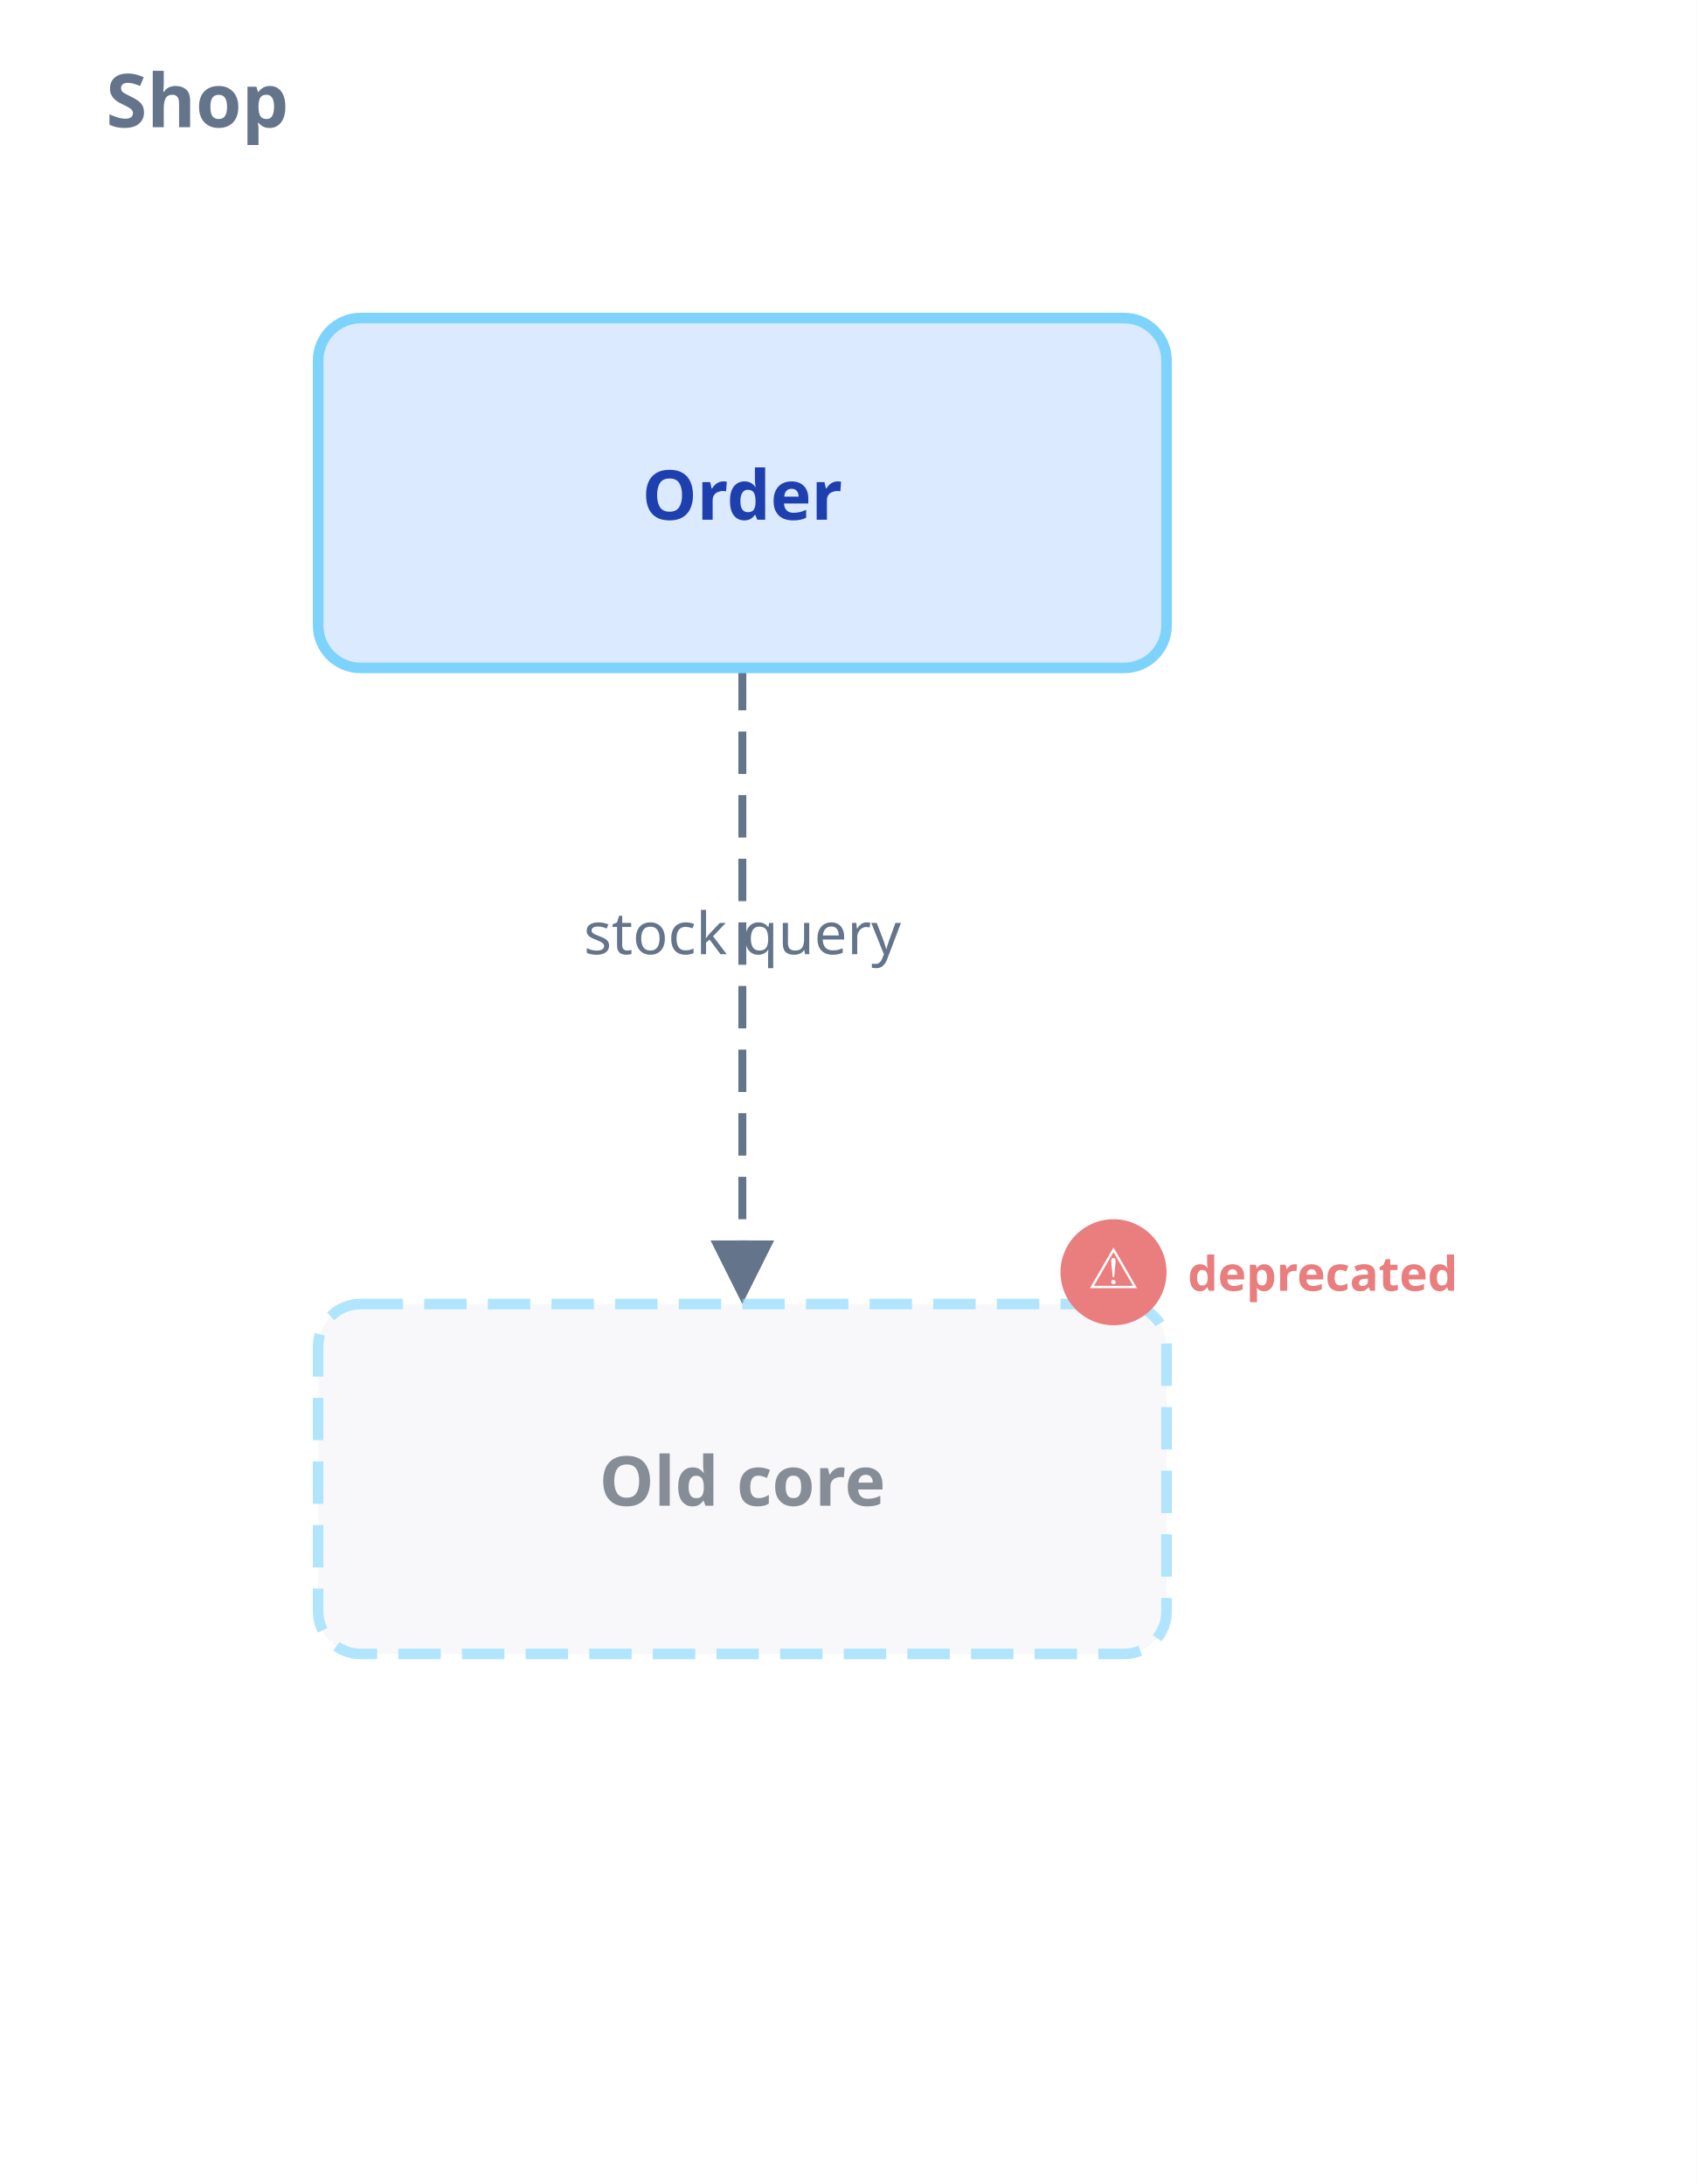
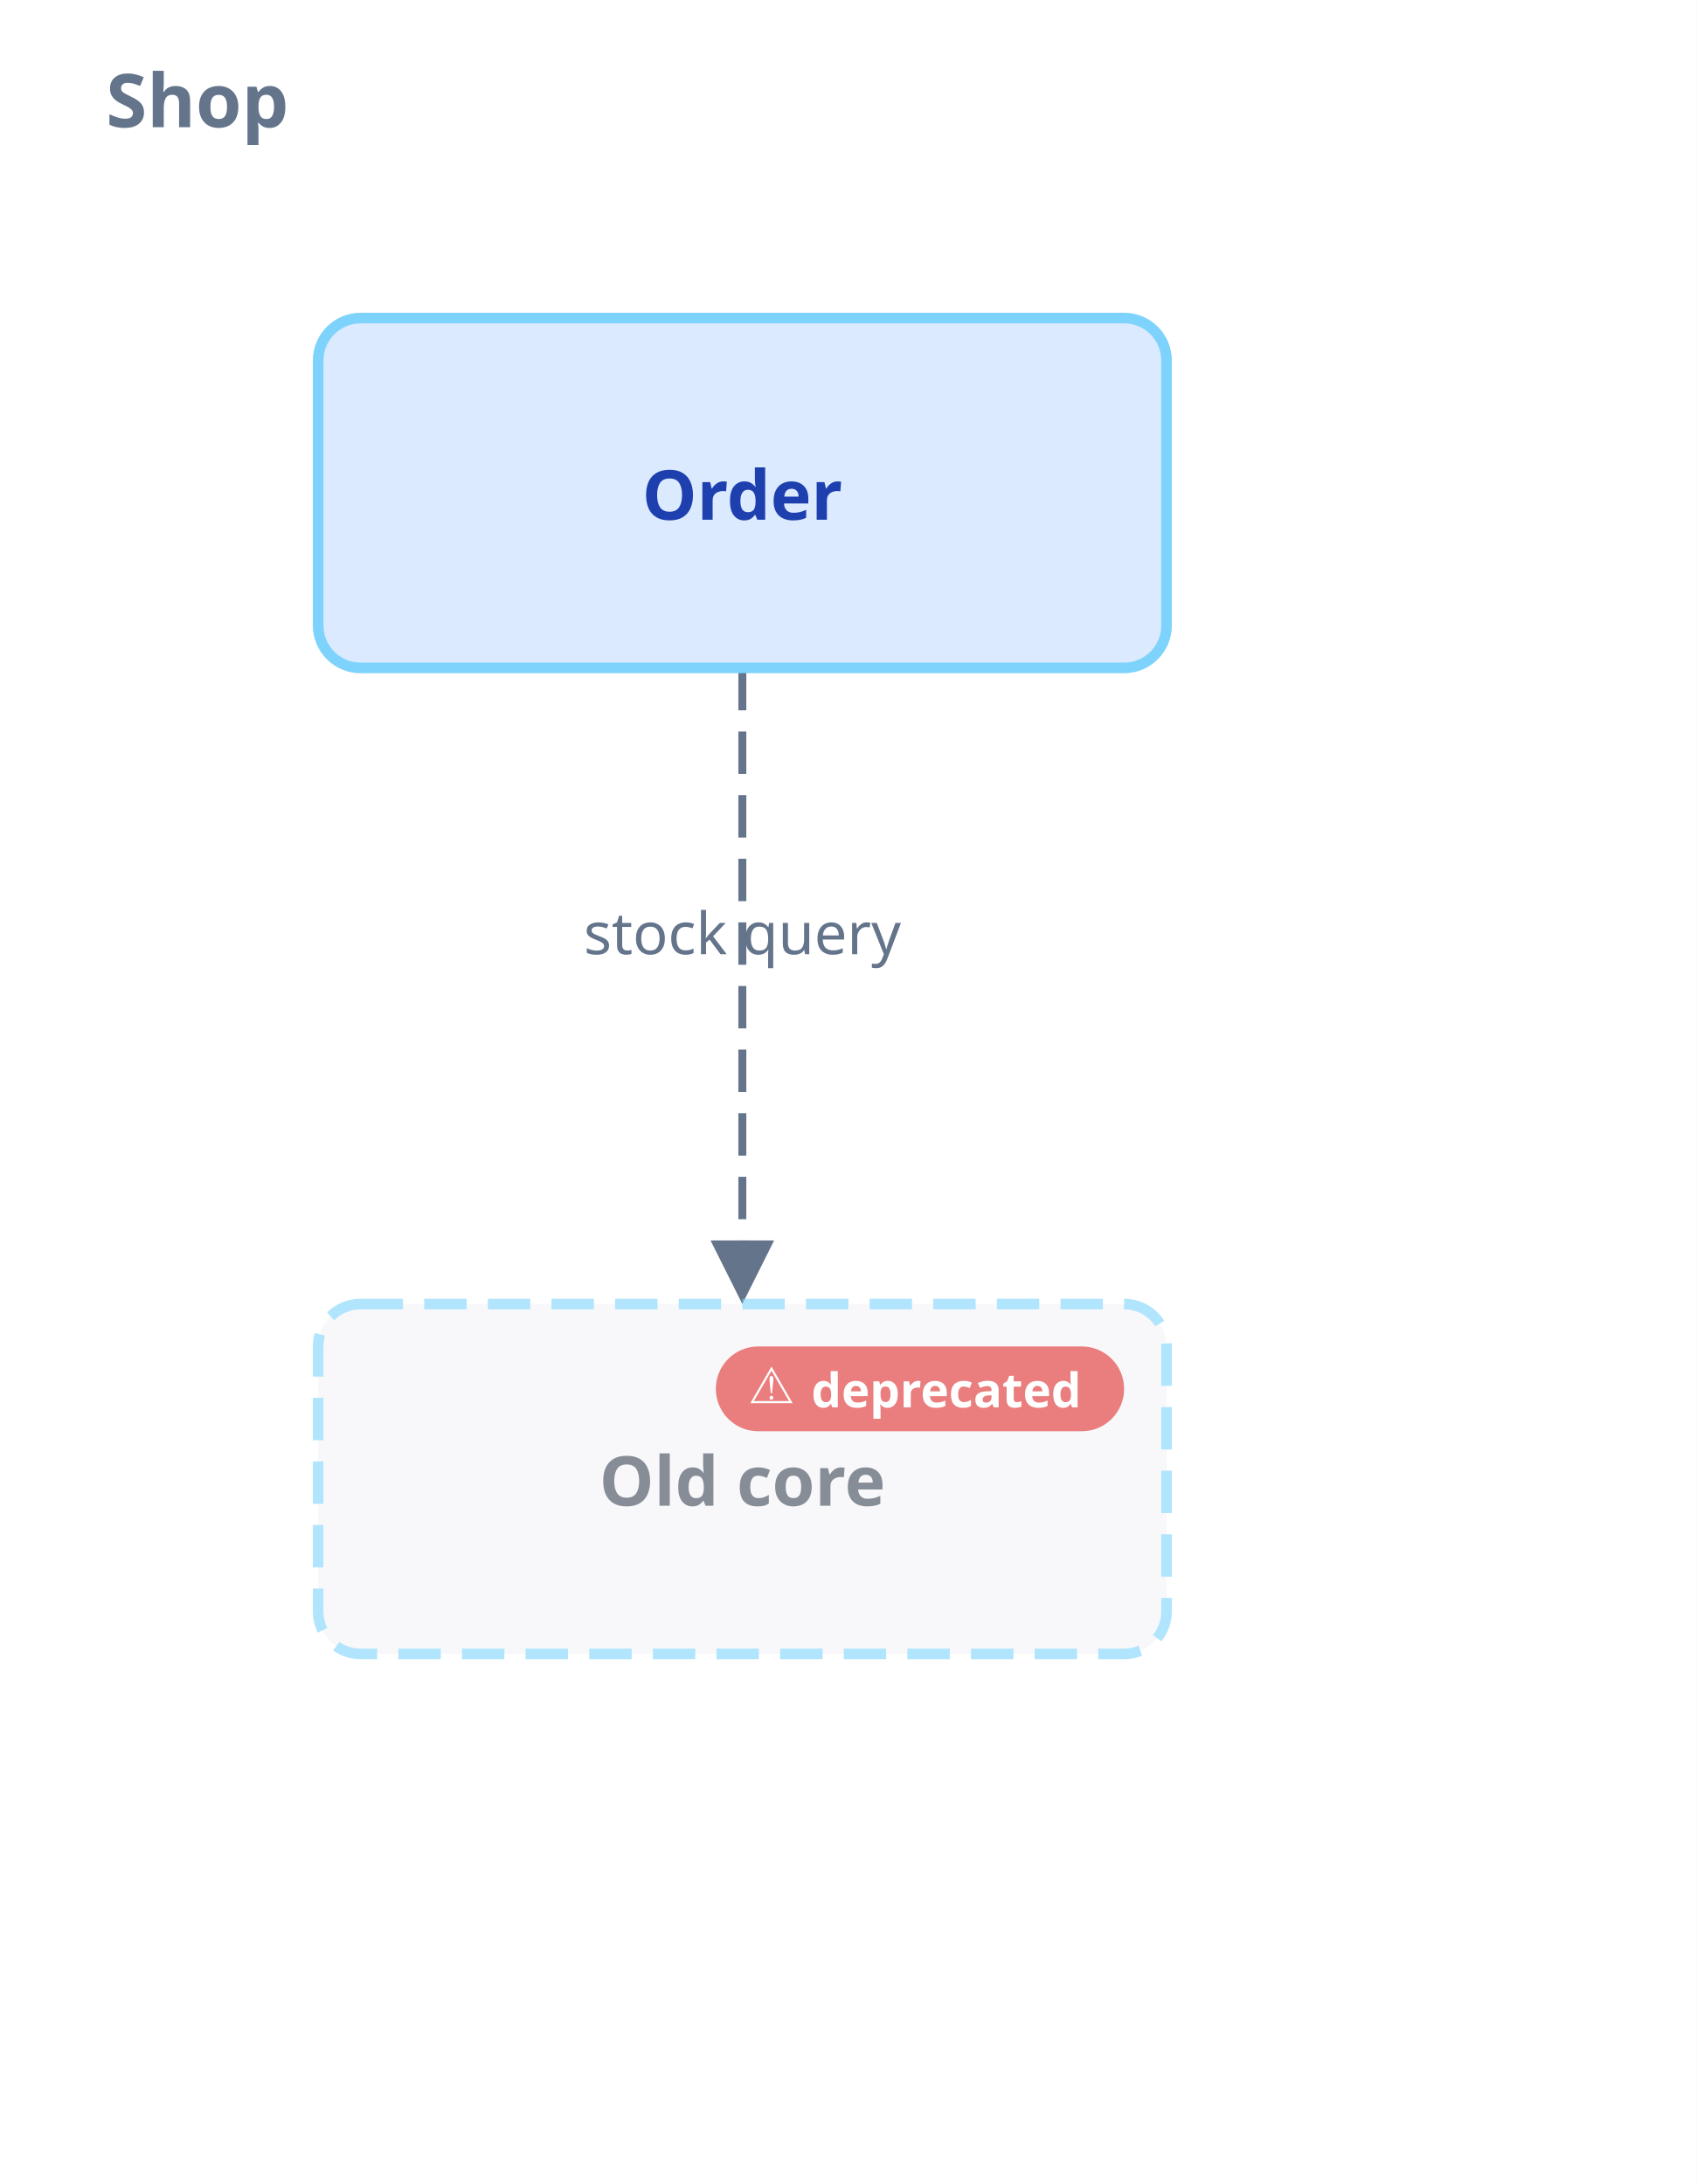
<svg xmlns="http://www.w3.org/2000/svg" viewBox="0 0 320 412" width="320" height="412">
  <defs>
    <marker id="arrow-default" viewBox="0 0 10 10" refX="10" refY="5" markerWidth="8" markerHeight="8" orient="auto-start-reverse">
      <path d="M 0 0 L 10 5 L 0 10 z" fill="#64748B" />
    </marker>
  </defs>
  <rect width="320" height="412" fill="#FFFFFF" rx="0" />
  <text x="20" y="24" fill="#64748B" font-size="14px" font-family="sans-serif" font-weight="bold">Shop</text>
  <g class="edges">
    <g data-edge-from="OrderService" data-edge-to="Legacy" data-edge-kind="async" data-edge-canonical-id="OrderService--&gt;Legacy" data-edge-label="stock query" class="krs-edge krs-edge--interactive">
      <line x1="140" y1="126" x2="140" y2="246" stroke="transparent" stroke-width="14" stroke-linecap="butt" class="krs-edge__hitline" />
      <line x1="140" y1="126" x2="140" y2="246" stroke="#64748B" stroke-width="1.5" stroke-dasharray="8 4" marker-end="url(#arrow-default)" />
      <text x="140" y="180" text-anchor="middle" fill="#64748B" font-size="11px" font-family="sans-serif">stock query</text>
    </g>
  </g>
  <g class="nodes">
    <g data-node-id="OrderService" data-node-kind="service" data-has-children="false" data-has-description="false">
      <rect x="60" y="60" width="160" height="66" rx="8" ry="8" fill="#dbeafe" stroke="#7DD3FC" stroke-width="2" />
      <text x="140" y="93" text-anchor="middle" dominant-baseline="central" fill="#1e40af" font-size="13px" font-weight="bold" font-family="sans-serif">Order</text>
    </g>
    <g data-node-id="Legacy" data-node-kind="service" data-has-children="false" data-has-description="false" opacity="0.6">
      <rect x="60" y="246" width="160" height="66" rx="8" ry="8" fill="#f3f4f6" stroke="#7DD3FC" stroke-width="2" stroke-dasharray="8 4" />
      <text x="140" y="279" text-anchor="middle" dominant-baseline="central" fill="#374151" font-size="13px" font-weight="bold" font-family="sans-serif">Old core</text>
      <g data-node-badge="Legacy">
-         <circle cx="210" cy="240" r="10" fill="#DC2626" />
-         <text x="210" y="240" text-anchor="middle" dominant-baseline="central" fill="white" font-size="10px">⚠</text>
-         <text x="224" y="240" dominant-baseline="central" fill="#DC2626" font-size="9px" font-weight="bold" font-family="sans-serif">deprecated</text>
+         <rect x="135" y="254" width="77" height="16" rx="8" fill="#DC2626" />
+         <text x="145.5" y="262" text-anchor="middle" dominant-baseline="central" fill="#FFFFFF" font-size="9px">⚠</text>
+         <text x="153" y="262" dominant-baseline="central" fill="#FFFFFF" font-size="9px" font-weight="bold" font-family="sans-serif">deprecated</text>
      </g>
    </g>
  </g>
</svg>
